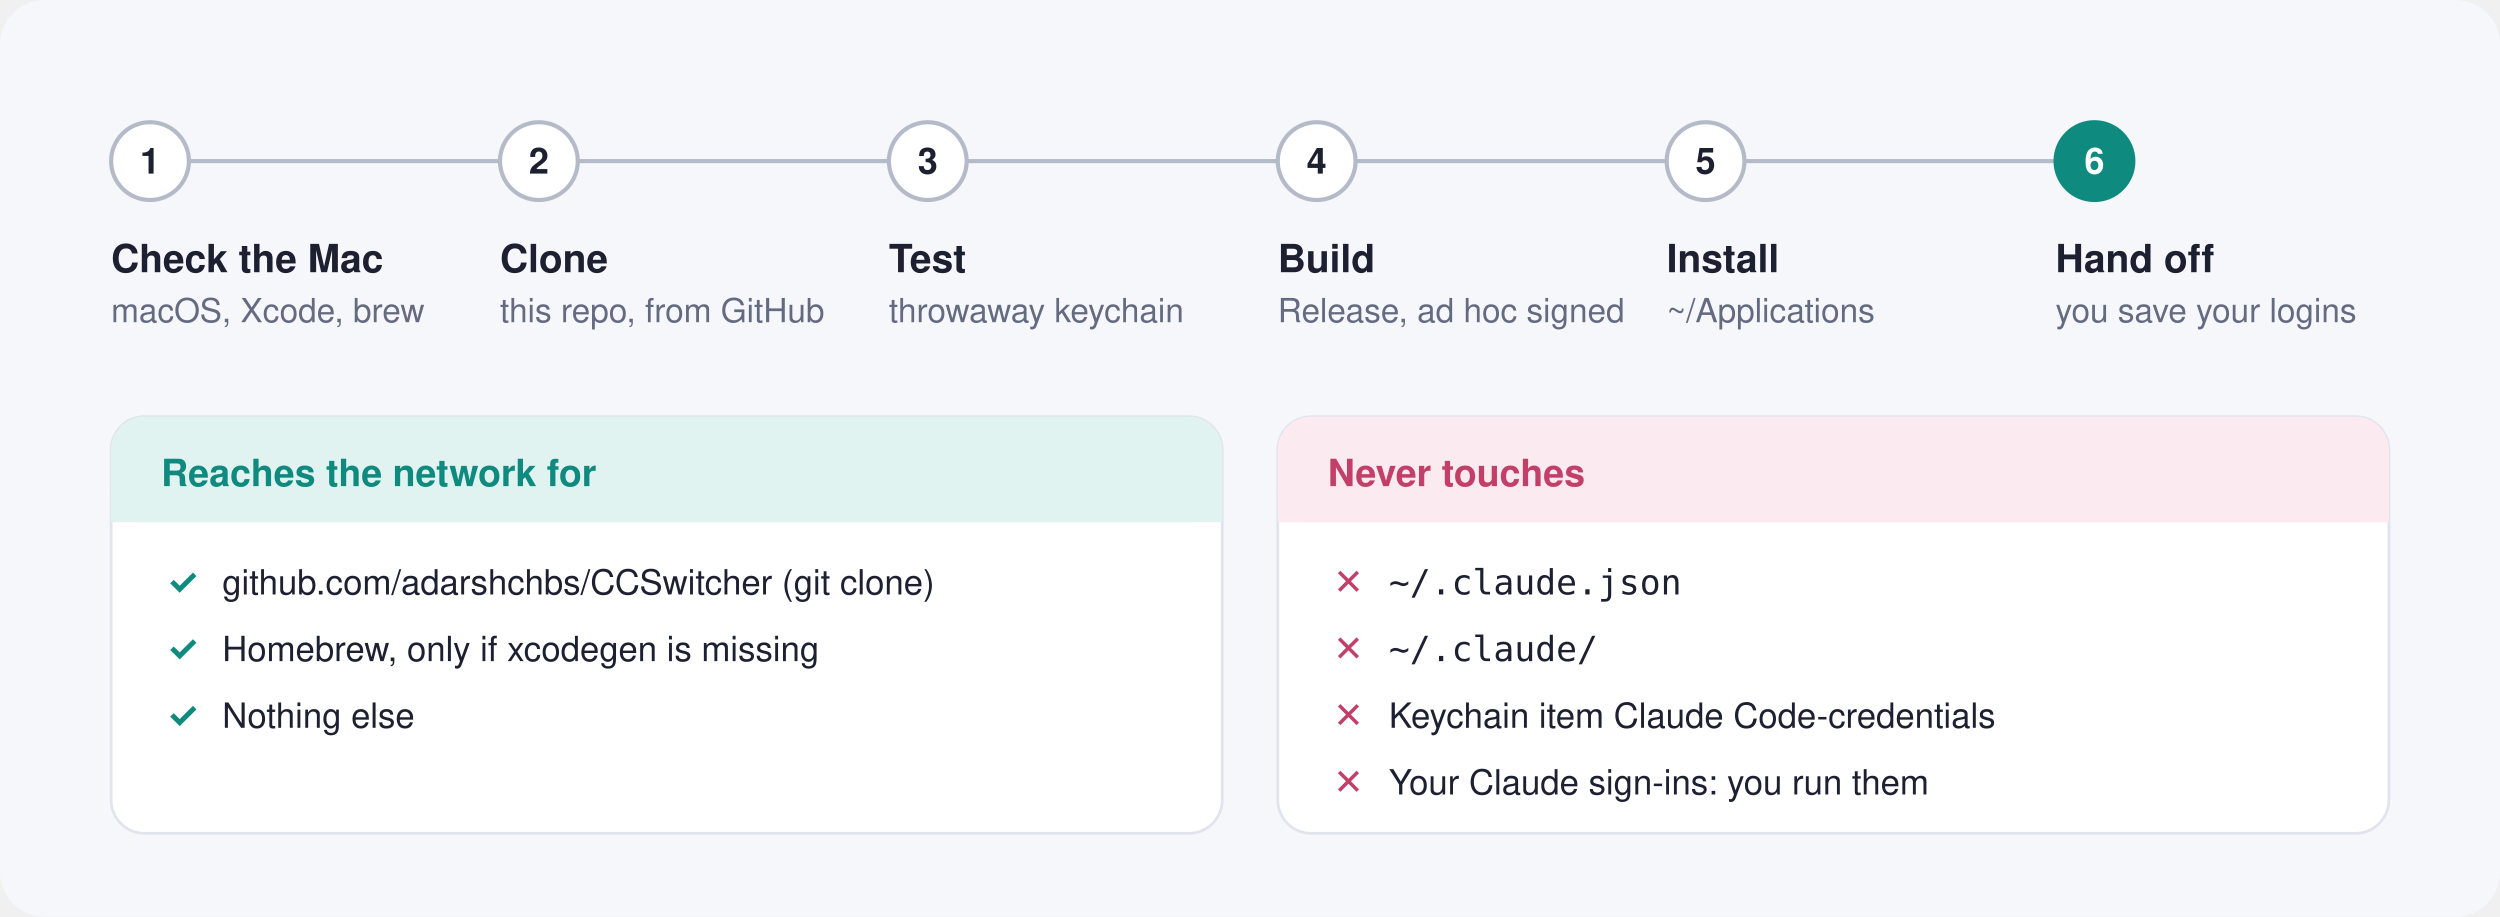
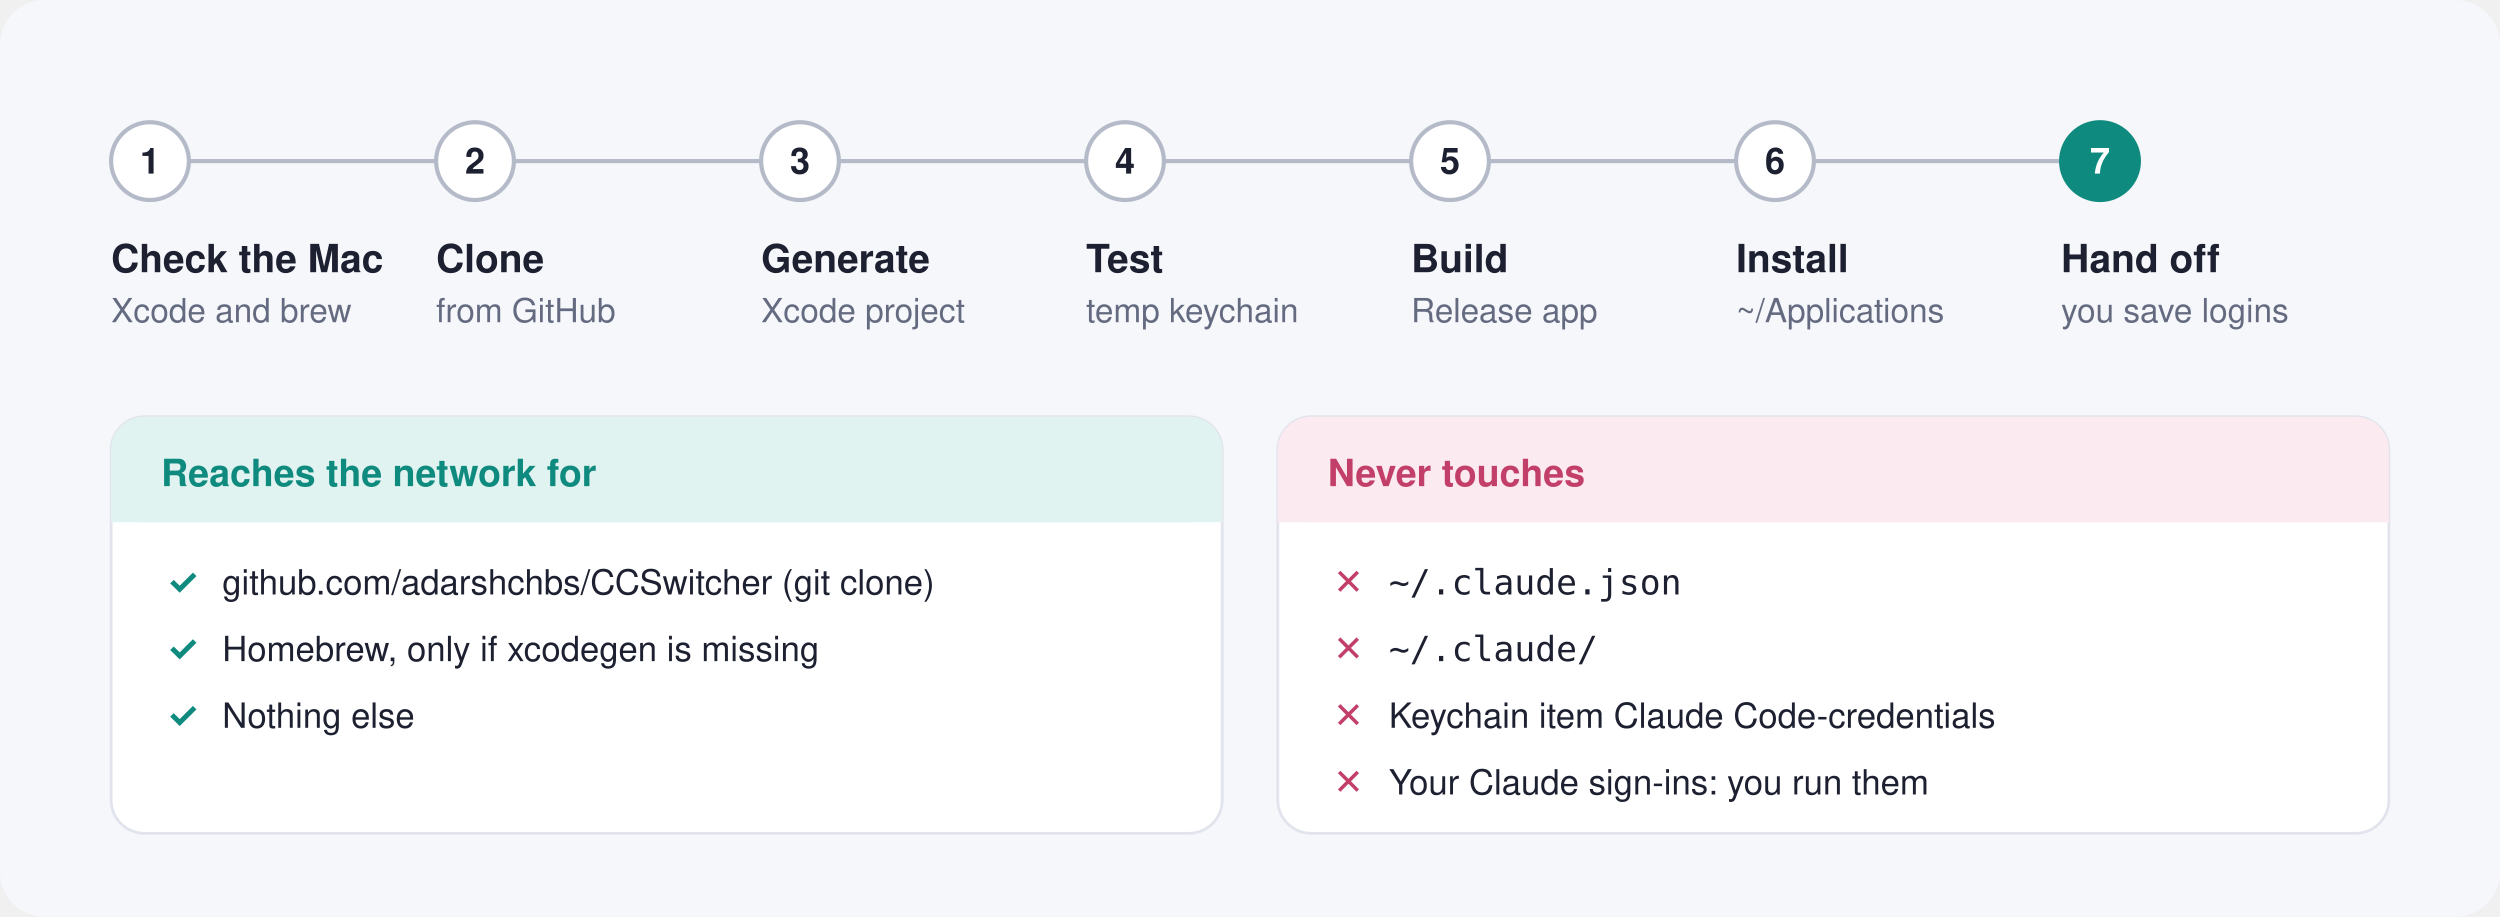
- <svg xmlns="http://www.w3.org/2000/svg" width="900" height="330" viewBox="0 0 900 330" role="img" aria-label="What the install prompt does: six steps, the network it uses, and what it never touches">
+ <svg xmlns="http://www.w3.org/2000/svg" width="900" height="330" viewBox="0 0 900 330" role="img" aria-label="What the install prompt does: seven steps, the network it uses, and what it never touches">
  <defs>
    <marker id="arrow" viewBox="0 0 10 10" refX="9" refY="5" markerWidth="7" markerHeight="7" orient="auto-start-reverse">
      <path d="M0,0 L10,5 L0,10 z" fill="#B4BAC8" />
    </marker>
    <marker id="warnarrow" viewBox="0 0 10 10" refX="9" refY="5" markerWidth="7" markerHeight="7" orient="auto-start-reverse">
      <path d="M0,0 L10,5 L0,10 z" fill="#B4690E" />
    </marker>
    <marker id="rosearrow" viewBox="0 0 10 10" refX="9" refY="5" markerWidth="7" markerHeight="7" orient="auto-start-reverse">
      <path d="M0,0 L10,5 L0,10 z" fill="#C23F6A" />
    </marker>
    <marker id="personalarrow" viewBox="0 0 10 10" refX="9" refY="5" markerWidth="7" markerHeight="7" orient="auto-start-reverse">
      <path d="M0,0 L10,5 L0,10 z" fill="#0F8A7E" />
    </marker>
  </defs>
  <rect width="900" height="330" rx="16" fill="#F6F7FB" />
-   <line x1="54" y1="58" x2="754" y2="58" stroke="#B4BAC8" stroke-width="1.5" />
+   <line x1="54" y1="58" x2="756" y2="58" stroke="#B4BAC8" stroke-width="1.5" />
  <circle cx="54" cy="58" r="14" fill="#FFFFFF" stroke="#B4BAC8" stroke-width="1.5" />
  <text x="54" y="62.5" font-family="-apple-system, BlinkMacSystemFont, &quot;SF Pro Text&quot;, &quot;Segoe UI&quot;, Helvetica, Arial, sans-serif" font-size="13" font-weight="600" fill="#1D2030" text-anchor="middle">1</text>
  <text x="40" y="98" font-family="-apple-system, BlinkMacSystemFont, &quot;SF Pro Text&quot;, &quot;Segoe UI&quot;, Helvetica, Arial, sans-serif" font-size="14" font-weight="600" fill="#1D2030" text-anchor="start">Check the Mac</text>
-   <text x="40" y="116" font-family="-apple-system, BlinkMacSystemFont, &quot;SF Pro Text&quot;, &quot;Segoe UI&quot;, Helvetica, Arial, sans-serif" font-size="12" font-weight="400" fill="#646B80" text-anchor="start">macOS, Xcode, brew</text>
-   <circle cx="194" cy="58" r="14" fill="#FFFFFF" stroke="#B4BAC8" stroke-width="1.5" />
-   <text x="194" y="62.5" font-family="-apple-system, BlinkMacSystemFont, &quot;SF Pro Text&quot;, &quot;Segoe UI&quot;, Helvetica, Arial, sans-serif" font-size="13" font-weight="600" fill="#1D2030" text-anchor="middle">2</text>
-   <text x="180" y="98" font-family="-apple-system, BlinkMacSystemFont, &quot;SF Pro Text&quot;, &quot;Segoe UI&quot;, Helvetica, Arial, sans-serif" font-size="14" font-weight="600" fill="#1D2030" text-anchor="start">Clone</text>
-   <text x="180" y="116" font-family="-apple-system, BlinkMacSystemFont, &quot;SF Pro Text&quot;, &quot;Segoe UI&quot;, Helvetica, Arial, sans-serif" font-size="12" font-weight="400" fill="#646B80" text-anchor="start">this repo, from GitHub</text>
-   <circle cx="334" cy="58" r="14" fill="#FFFFFF" stroke="#B4BAC8" stroke-width="1.5" />
-   <text x="334" y="62.5" font-family="-apple-system, BlinkMacSystemFont, &quot;SF Pro Text&quot;, &quot;Segoe UI&quot;, Helvetica, Arial, sans-serif" font-size="13" font-weight="600" fill="#1D2030" text-anchor="middle">3</text>
-   <text x="320" y="98" font-family="-apple-system, BlinkMacSystemFont, &quot;SF Pro Text&quot;, &quot;Segoe UI&quot;, Helvetica, Arial, sans-serif" font-size="14" font-weight="600" fill="#1D2030" text-anchor="start">Test</text>
-   <text x="320" y="116" font-family="-apple-system, BlinkMacSystemFont, &quot;SF Pro Text&quot;, &quot;Segoe UI&quot;, Helvetica, Arial, sans-serif" font-size="12" font-weight="400" fill="#646B80" text-anchor="start">throwaway keychain</text>
-   <circle cx="474" cy="58" r="14" fill="#FFFFFF" stroke="#B4BAC8" stroke-width="1.5" />
-   <text x="474" y="62.5" font-family="-apple-system, BlinkMacSystemFont, &quot;SF Pro Text&quot;, &quot;Segoe UI&quot;, Helvetica, Arial, sans-serif" font-size="13" font-weight="600" fill="#1D2030" text-anchor="middle">4</text>
-   <text x="460" y="98" font-family="-apple-system, BlinkMacSystemFont, &quot;SF Pro Text&quot;, &quot;Segoe UI&quot;, Helvetica, Arial, sans-serif" font-size="14" font-weight="600" fill="#1D2030" text-anchor="start">Build</text>
-   <text x="460" y="116" font-family="-apple-system, BlinkMacSystemFont, &quot;SF Pro Text&quot;, &quot;Segoe UI&quot;, Helvetica, Arial, sans-serif" font-size="12" font-weight="400" fill="#646B80" text-anchor="start">Release, ad hoc signed</text>
-   <circle cx="614" cy="58" r="14" fill="#FFFFFF" stroke="#B4BAC8" stroke-width="1.5" />
-   <text x="614" y="62.5" font-family="-apple-system, BlinkMacSystemFont, &quot;SF Pro Text&quot;, &quot;Segoe UI&quot;, Helvetica, Arial, sans-serif" font-size="13" font-weight="600" fill="#1D2030" text-anchor="middle">5</text>
-   <text x="600" y="98" font-family="-apple-system, BlinkMacSystemFont, &quot;SF Pro Text&quot;, &quot;Segoe UI&quot;, Helvetica, Arial, sans-serif" font-size="14" font-weight="600" fill="#1D2030" text-anchor="start">Install</text>
-   <text x="600" y="116" font-family="-apple-system, BlinkMacSystemFont, &quot;SF Pro Text&quot;, &quot;Segoe UI&quot;, Helvetica, Arial, sans-serif" font-size="12" font-weight="400" fill="#646B80" text-anchor="start">~/Applications</text>
-   <circle cx="754" cy="58" r="14" fill="#0F8A7E" stroke="#0F8A7E" stroke-width="1.5" />
-   <text x="754" y="62.5" font-family="-apple-system, BlinkMacSystemFont, &quot;SF Pro Text&quot;, &quot;Segoe UI&quot;, Helvetica, Arial, sans-serif" font-size="13" font-weight="600" fill="#FFFFFF" text-anchor="middle">6</text>
-   <text x="740" y="98" font-family="-apple-system, BlinkMacSystemFont, &quot;SF Pro Text&quot;, &quot;Segoe UI&quot;, Helvetica, Arial, sans-serif" font-size="14" font-weight="600" fill="#1D2030" text-anchor="start">Hand off</text>
-   <text x="740" y="116" font-family="-apple-system, BlinkMacSystemFont, &quot;SF Pro Text&quot;, &quot;Segoe UI&quot;, Helvetica, Arial, sans-serif" font-size="12" font-weight="400" fill="#646B80" text-anchor="start">you save your logins</text>
+   <text x="40" y="116" font-family="-apple-system, BlinkMacSystemFont, &quot;SF Pro Text&quot;, &quot;Segoe UI&quot;, Helvetica, Arial, sans-serif" font-size="12" font-weight="400" fill="#646B80" text-anchor="start">Xcode and brew</text>
+   <circle cx="171" cy="58" r="14" fill="#FFFFFF" stroke="#B4BAC8" stroke-width="1.5" />
+   <text x="171" y="62.5" font-family="-apple-system, BlinkMacSystemFont, &quot;SF Pro Text&quot;, &quot;Segoe UI&quot;, Helvetica, Arial, sans-serif" font-size="13" font-weight="600" fill="#1D2030" text-anchor="middle">2</text>
+   <text x="157" y="98" font-family="-apple-system, BlinkMacSystemFont, &quot;SF Pro Text&quot;, &quot;Segoe UI&quot;, Helvetica, Arial, sans-serif" font-size="14" font-weight="600" fill="#1D2030" text-anchor="start">Clone</text>
+   <text x="157" y="116" font-family="-apple-system, BlinkMacSystemFont, &quot;SF Pro Text&quot;, &quot;Segoe UI&quot;, Helvetica, Arial, sans-serif" font-size="12" font-weight="400" fill="#646B80" text-anchor="start">from GitHub</text>
+   <circle cx="288" cy="58" r="14" fill="#FFFFFF" stroke="#B4BAC8" stroke-width="1.5" />
+   <text x="288" y="62.5" font-family="-apple-system, BlinkMacSystemFont, &quot;SF Pro Text&quot;, &quot;Segoe UI&quot;, Helvetica, Arial, sans-serif" font-size="13" font-weight="600" fill="#1D2030" text-anchor="middle">3</text>
+   <text x="274" y="98" font-family="-apple-system, BlinkMacSystemFont, &quot;SF Pro Text&quot;, &quot;Segoe UI&quot;, Helvetica, Arial, sans-serif" font-size="14" font-weight="600" fill="#1D2030" text-anchor="start">Generate</text>
+   <text x="274" y="116" font-family="-apple-system, BlinkMacSystemFont, &quot;SF Pro Text&quot;, &quot;Segoe UI&quot;, Helvetica, Arial, sans-serif" font-size="12" font-weight="400" fill="#646B80" text-anchor="start">Xcode project</text>
+   <circle cx="405" cy="58" r="14" fill="#FFFFFF" stroke="#B4BAC8" stroke-width="1.5" />
+   <text x="405" y="62.5" font-family="-apple-system, BlinkMacSystemFont, &quot;SF Pro Text&quot;, &quot;Segoe UI&quot;, Helvetica, Arial, sans-serif" font-size="13" font-weight="600" fill="#1D2030" text-anchor="middle">4</text>
+   <text x="391" y="98" font-family="-apple-system, BlinkMacSystemFont, &quot;SF Pro Text&quot;, &quot;Segoe UI&quot;, Helvetica, Arial, sans-serif" font-size="14" font-weight="600" fill="#1D2030" text-anchor="start">Test</text>
+   <text x="391" y="116" font-family="-apple-system, BlinkMacSystemFont, &quot;SF Pro Text&quot;, &quot;Segoe UI&quot;, Helvetica, Arial, sans-serif" font-size="12" font-weight="400" fill="#646B80" text-anchor="start">temp keychain</text>
+   <circle cx="522" cy="58" r="14" fill="#FFFFFF" stroke="#B4BAC8" stroke-width="1.5" />
+   <text x="522" y="62.5" font-family="-apple-system, BlinkMacSystemFont, &quot;SF Pro Text&quot;, &quot;Segoe UI&quot;, Helvetica, Arial, sans-serif" font-size="13" font-weight="600" fill="#1D2030" text-anchor="middle">5</text>
+   <text x="508" y="98" font-family="-apple-system, BlinkMacSystemFont, &quot;SF Pro Text&quot;, &quot;Segoe UI&quot;, Helvetica, Arial, sans-serif" font-size="14" font-weight="600" fill="#1D2030" text-anchor="start">Build</text>
+   <text x="508" y="116" font-family="-apple-system, BlinkMacSystemFont, &quot;SF Pro Text&quot;, &quot;Segoe UI&quot;, Helvetica, Arial, sans-serif" font-size="12" font-weight="400" fill="#646B80" text-anchor="start">Release app</text>
+   <circle cx="639" cy="58" r="14" fill="#FFFFFF" stroke="#B4BAC8" stroke-width="1.5" />
+   <text x="639" y="62.5" font-family="-apple-system, BlinkMacSystemFont, &quot;SF Pro Text&quot;, &quot;Segoe UI&quot;, Helvetica, Arial, sans-serif" font-size="13" font-weight="600" fill="#1D2030" text-anchor="middle">6</text>
+   <text x="625" y="98" font-family="-apple-system, BlinkMacSystemFont, &quot;SF Pro Text&quot;, &quot;Segoe UI&quot;, Helvetica, Arial, sans-serif" font-size="14" font-weight="600" fill="#1D2030" text-anchor="start">Install</text>
+   <text x="625" y="116" font-family="-apple-system, BlinkMacSystemFont, &quot;SF Pro Text&quot;, &quot;Segoe UI&quot;, Helvetica, Arial, sans-serif" font-size="12" font-weight="400" fill="#646B80" text-anchor="start">~/Applications</text>
+   <circle cx="756" cy="58" r="14" fill="#0F8A7E" stroke="#0F8A7E" stroke-width="1.5" />
+   <text x="756" y="62.5" font-family="-apple-system, BlinkMacSystemFont, &quot;SF Pro Text&quot;, &quot;Segoe UI&quot;, Helvetica, Arial, sans-serif" font-size="13" font-weight="600" fill="#FFFFFF" text-anchor="middle">7</text>
+   <text x="742" y="98" font-family="-apple-system, BlinkMacSystemFont, &quot;SF Pro Text&quot;, &quot;Segoe UI&quot;, Helvetica, Arial, sans-serif" font-size="14" font-weight="600" fill="#1D2030" text-anchor="start">Hand off</text>
+   <text x="742" y="116" font-family="-apple-system, BlinkMacSystemFont, &quot;SF Pro Text&quot;, &quot;Segoe UI&quot;, Helvetica, Arial, sans-serif" font-size="12" font-weight="400" fill="#646B80" text-anchor="start">you save logins</text>
  <rect x="40" y="150" width="400" height="150" rx="12" fill="#FFFFFF" stroke="#E1E4EC" />
  <rect x="40" y="150" width="400" height="38" rx="12" fill="#E1F3F0" />
  <rect x="40" y="176" width="400" height="12" fill="#E1F3F0" />
  <text x="58" y="175" font-family="-apple-system, BlinkMacSystemFont, &quot;SF Pro Text&quot;, &quot;Segoe UI&quot;, Helvetica, Arial, sans-serif" font-size="13.5" font-weight="600" fill="#0F8A7E" text-anchor="start">Reaches the network for</text>
  <text x="60" y="214" font-family="-apple-system, BlinkMacSystemFont, &quot;SF Pro Text&quot;, &quot;Segoe UI&quot;, Helvetica, Arial, sans-serif" font-size="13" font-weight="700" fill="#0F8A7E" text-anchor="start">✓</text>
  <text x="80" y="214" font-family="-apple-system, BlinkMacSystemFont, &quot;SF Pro Text&quot;, &quot;Segoe UI&quot;, Helvetica, Arial, sans-serif" font-size="12.5" font-weight="400" fill="#1D2030" text-anchor="start">github.com/adarshchbs/CCSwitcher (git clone)</text>
  <text x="60" y="238" font-family="-apple-system, BlinkMacSystemFont, &quot;SF Pro Text&quot;, &quot;Segoe UI&quot;, Helvetica, Arial, sans-serif" font-size="13" font-weight="700" fill="#0F8A7E" text-anchor="start">✓</text>
  <text x="80" y="238" font-family="-apple-system, BlinkMacSystemFont, &quot;SF Pro Text&quot;, &quot;Segoe UI&quot;, Helvetica, Arial, sans-serif" font-size="12.5" font-weight="400" fill="#1D2030" text-anchor="start">Homebrew, only if xcodegen is missing</text>
  <text x="60" y="262" font-family="-apple-system, BlinkMacSystemFont, &quot;SF Pro Text&quot;, &quot;Segoe UI&quot;, Helvetica, Arial, sans-serif" font-size="13" font-weight="700" fill="#0F8A7E" text-anchor="start">✓</text>
  <text x="80" y="262" font-family="-apple-system, BlinkMacSystemFont, &quot;SF Pro Text&quot;, &quot;Segoe UI&quot;, Helvetica, Arial, sans-serif" font-size="12.5" font-weight="400" fill="#1D2030" text-anchor="start">Nothing else</text>
  <rect x="460" y="150" width="400" height="150" rx="12" fill="#FFFFFF" stroke="#E1E4EC" />
  <rect x="460" y="150" width="400" height="38" rx="12" fill="#FBEAF0" />
  <rect x="460" y="176" width="400" height="12" fill="#FBEAF0" />
  <text x="478" y="175" font-family="-apple-system, BlinkMacSystemFont, &quot;SF Pro Text&quot;, &quot;Segoe UI&quot;, Helvetica, Arial, sans-serif" font-size="13.5" font-weight="600" fill="#C23F6A" text-anchor="start">Never touches</text>
  <text x="480" y="214" font-family="-apple-system, BlinkMacSystemFont, &quot;SF Pro Text&quot;, &quot;Segoe UI&quot;, Helvetica, Arial, sans-serif" font-size="13" font-weight="700" fill="#C23F6A" text-anchor="start">✕</text>
  <text x="500" y="214" font-family="ui-monospace, &quot;SF Mono&quot;, Menlo, Consolas, monospace" font-size="12.5" font-weight="400" fill="#1D2030" text-anchor="start">~/.claude.json</text>
  <text x="480" y="238" font-family="-apple-system, BlinkMacSystemFont, &quot;SF Pro Text&quot;, &quot;Segoe UI&quot;, Helvetica, Arial, sans-serif" font-size="13" font-weight="700" fill="#C23F6A" text-anchor="start">✕</text>
  <text x="500" y="238" font-family="ui-monospace, &quot;SF Mono&quot;, Menlo, Consolas, monospace" font-size="12.5" font-weight="400" fill="#1D2030" text-anchor="start">~/.claude/</text>
  <text x="480" y="262" font-family="-apple-system, BlinkMacSystemFont, &quot;SF Pro Text&quot;, &quot;Segoe UI&quot;, Helvetica, Arial, sans-serif" font-size="13" font-weight="700" fill="#C23F6A" text-anchor="start">✕</text>
  <text x="500" y="262" font-family="-apple-system, BlinkMacSystemFont, &quot;SF Pro Text&quot;, &quot;Segoe UI&quot;, Helvetica, Arial, sans-serif" font-size="12.5" font-weight="400" fill="#1D2030" text-anchor="start">Keychain item Claude Code-credentials</text>
  <text x="480" y="286" font-family="-apple-system, BlinkMacSystemFont, &quot;SF Pro Text&quot;, &quot;Segoe UI&quot;, Helvetica, Arial, sans-serif" font-size="13" font-weight="700" fill="#C23F6A" text-anchor="start">✕</text>
  <text x="500" y="286" font-family="-apple-system, BlinkMacSystemFont, &quot;SF Pro Text&quot;, &quot;Segoe UI&quot;, Helvetica, Arial, sans-serif" font-size="12.5" font-weight="400" fill="#1D2030" text-anchor="start">Your Claude sign-ins: you run them</text>
</svg>
